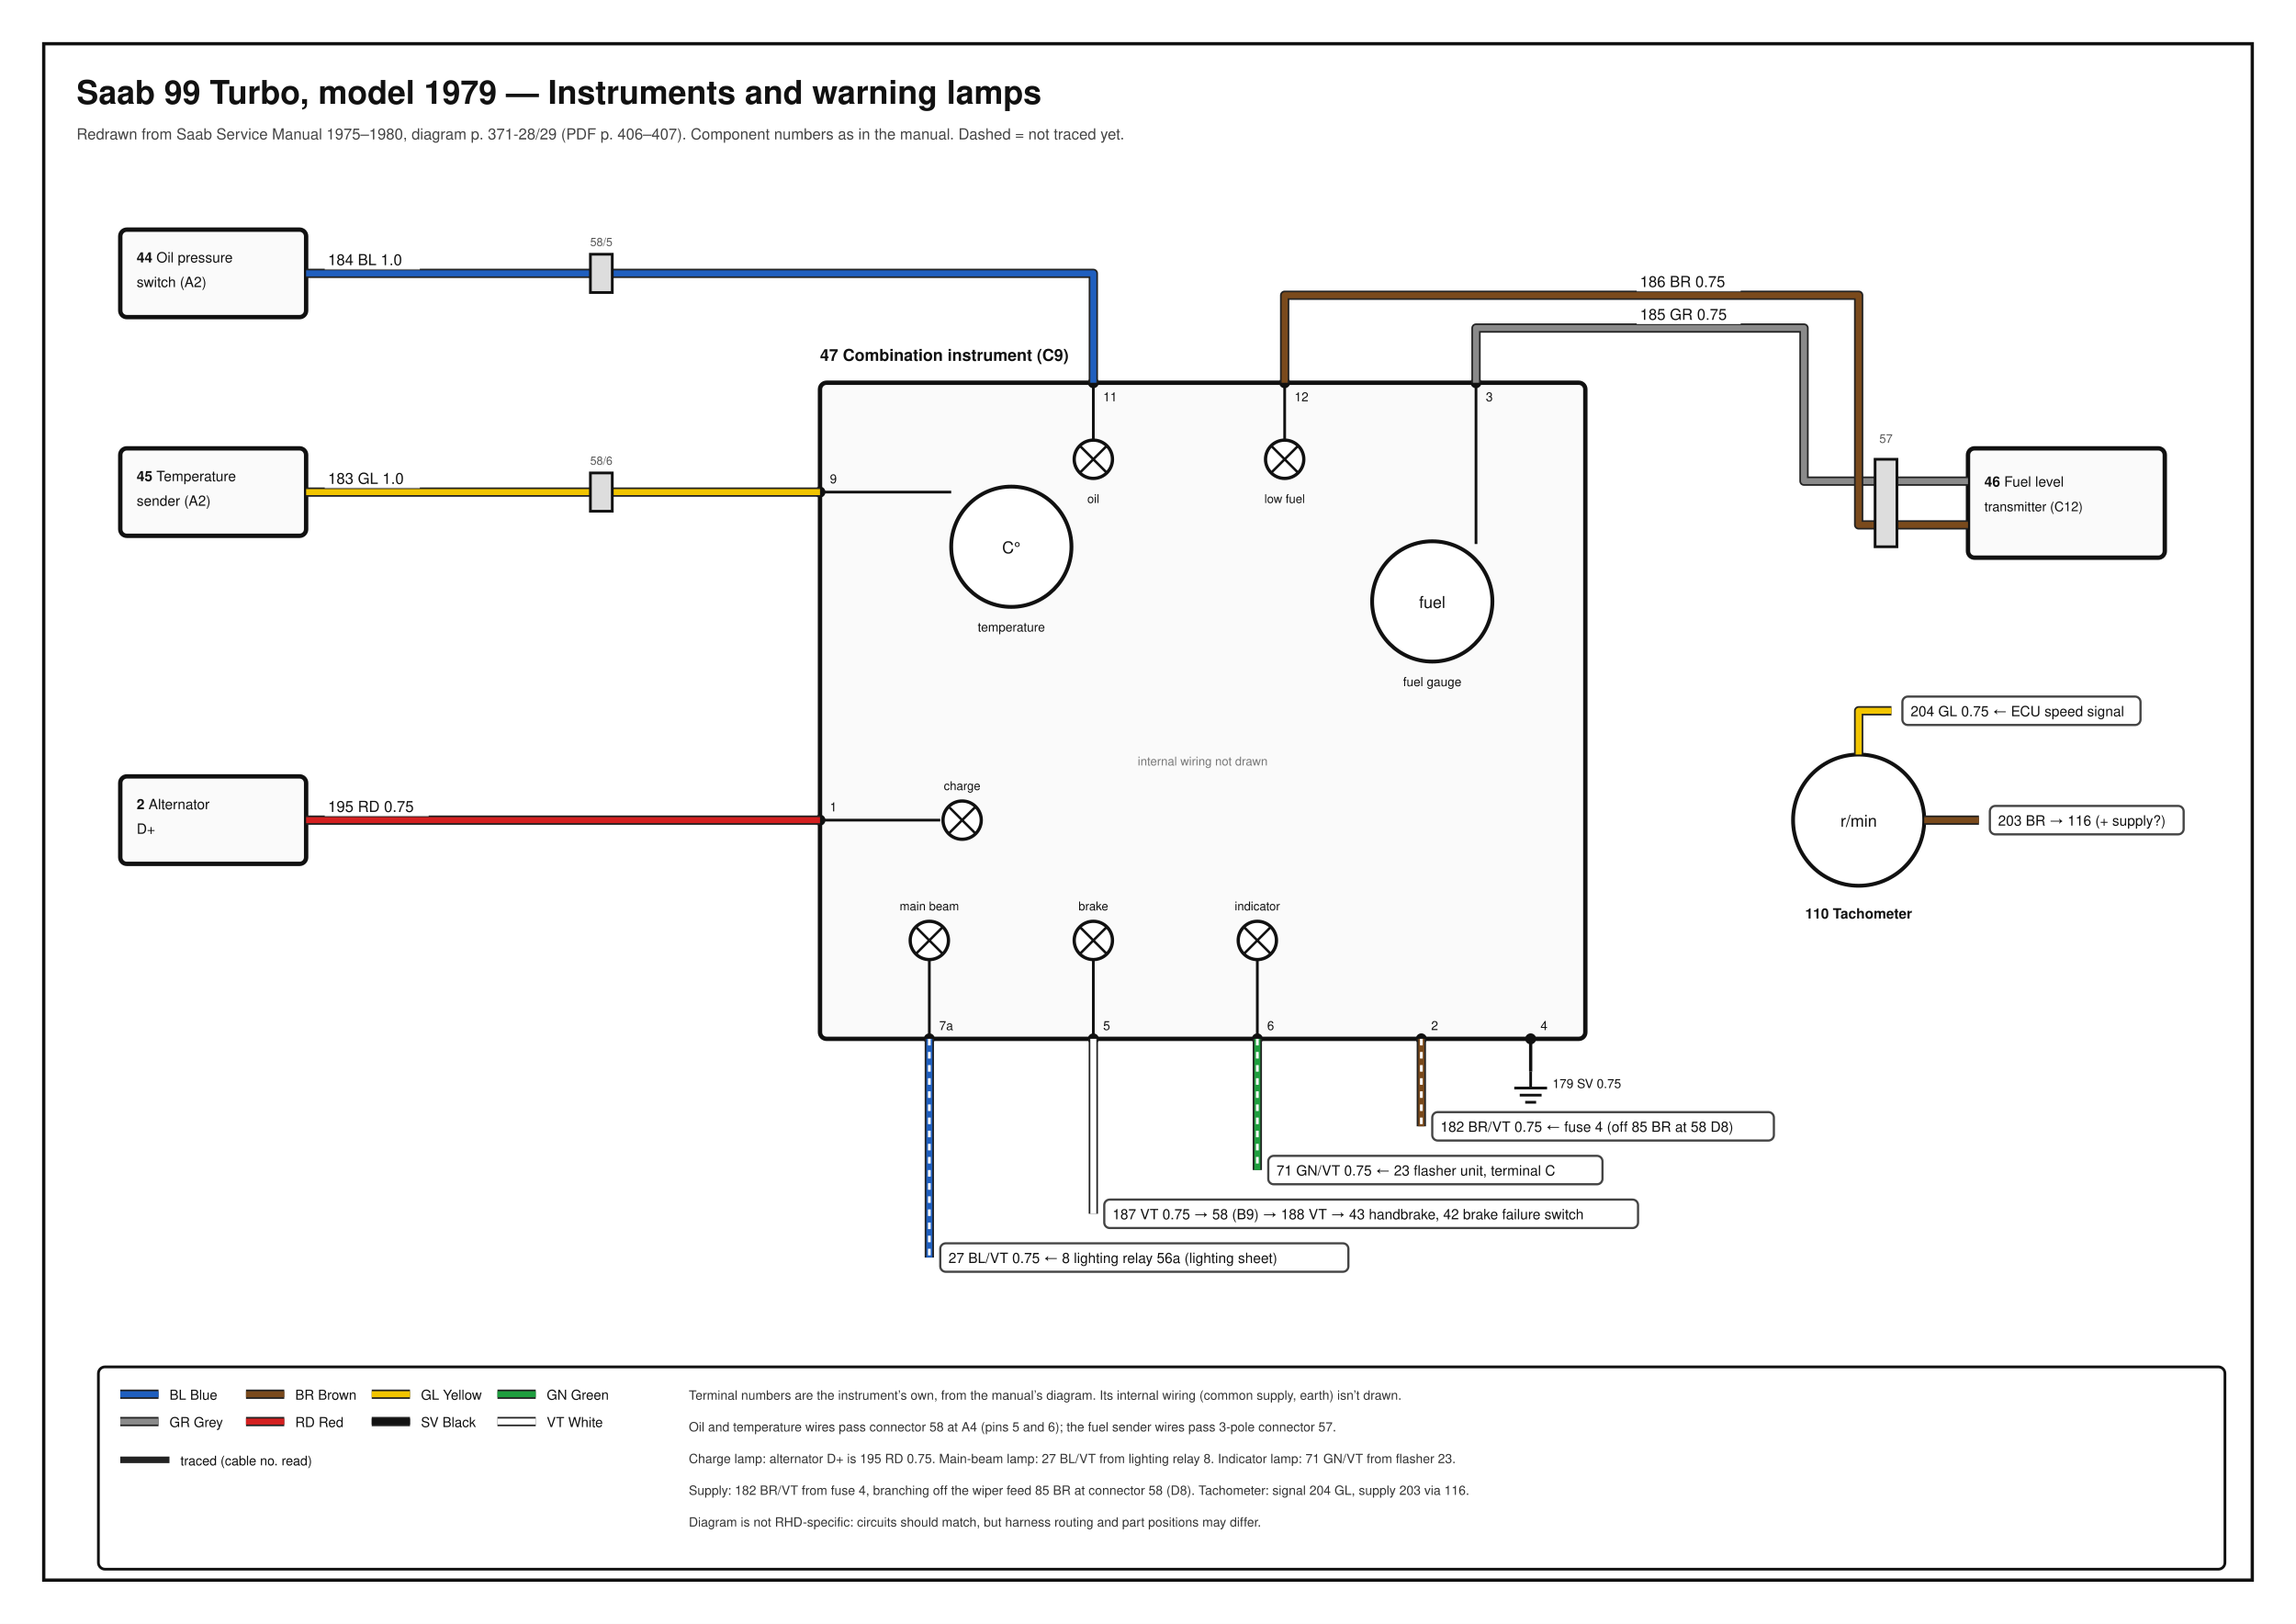
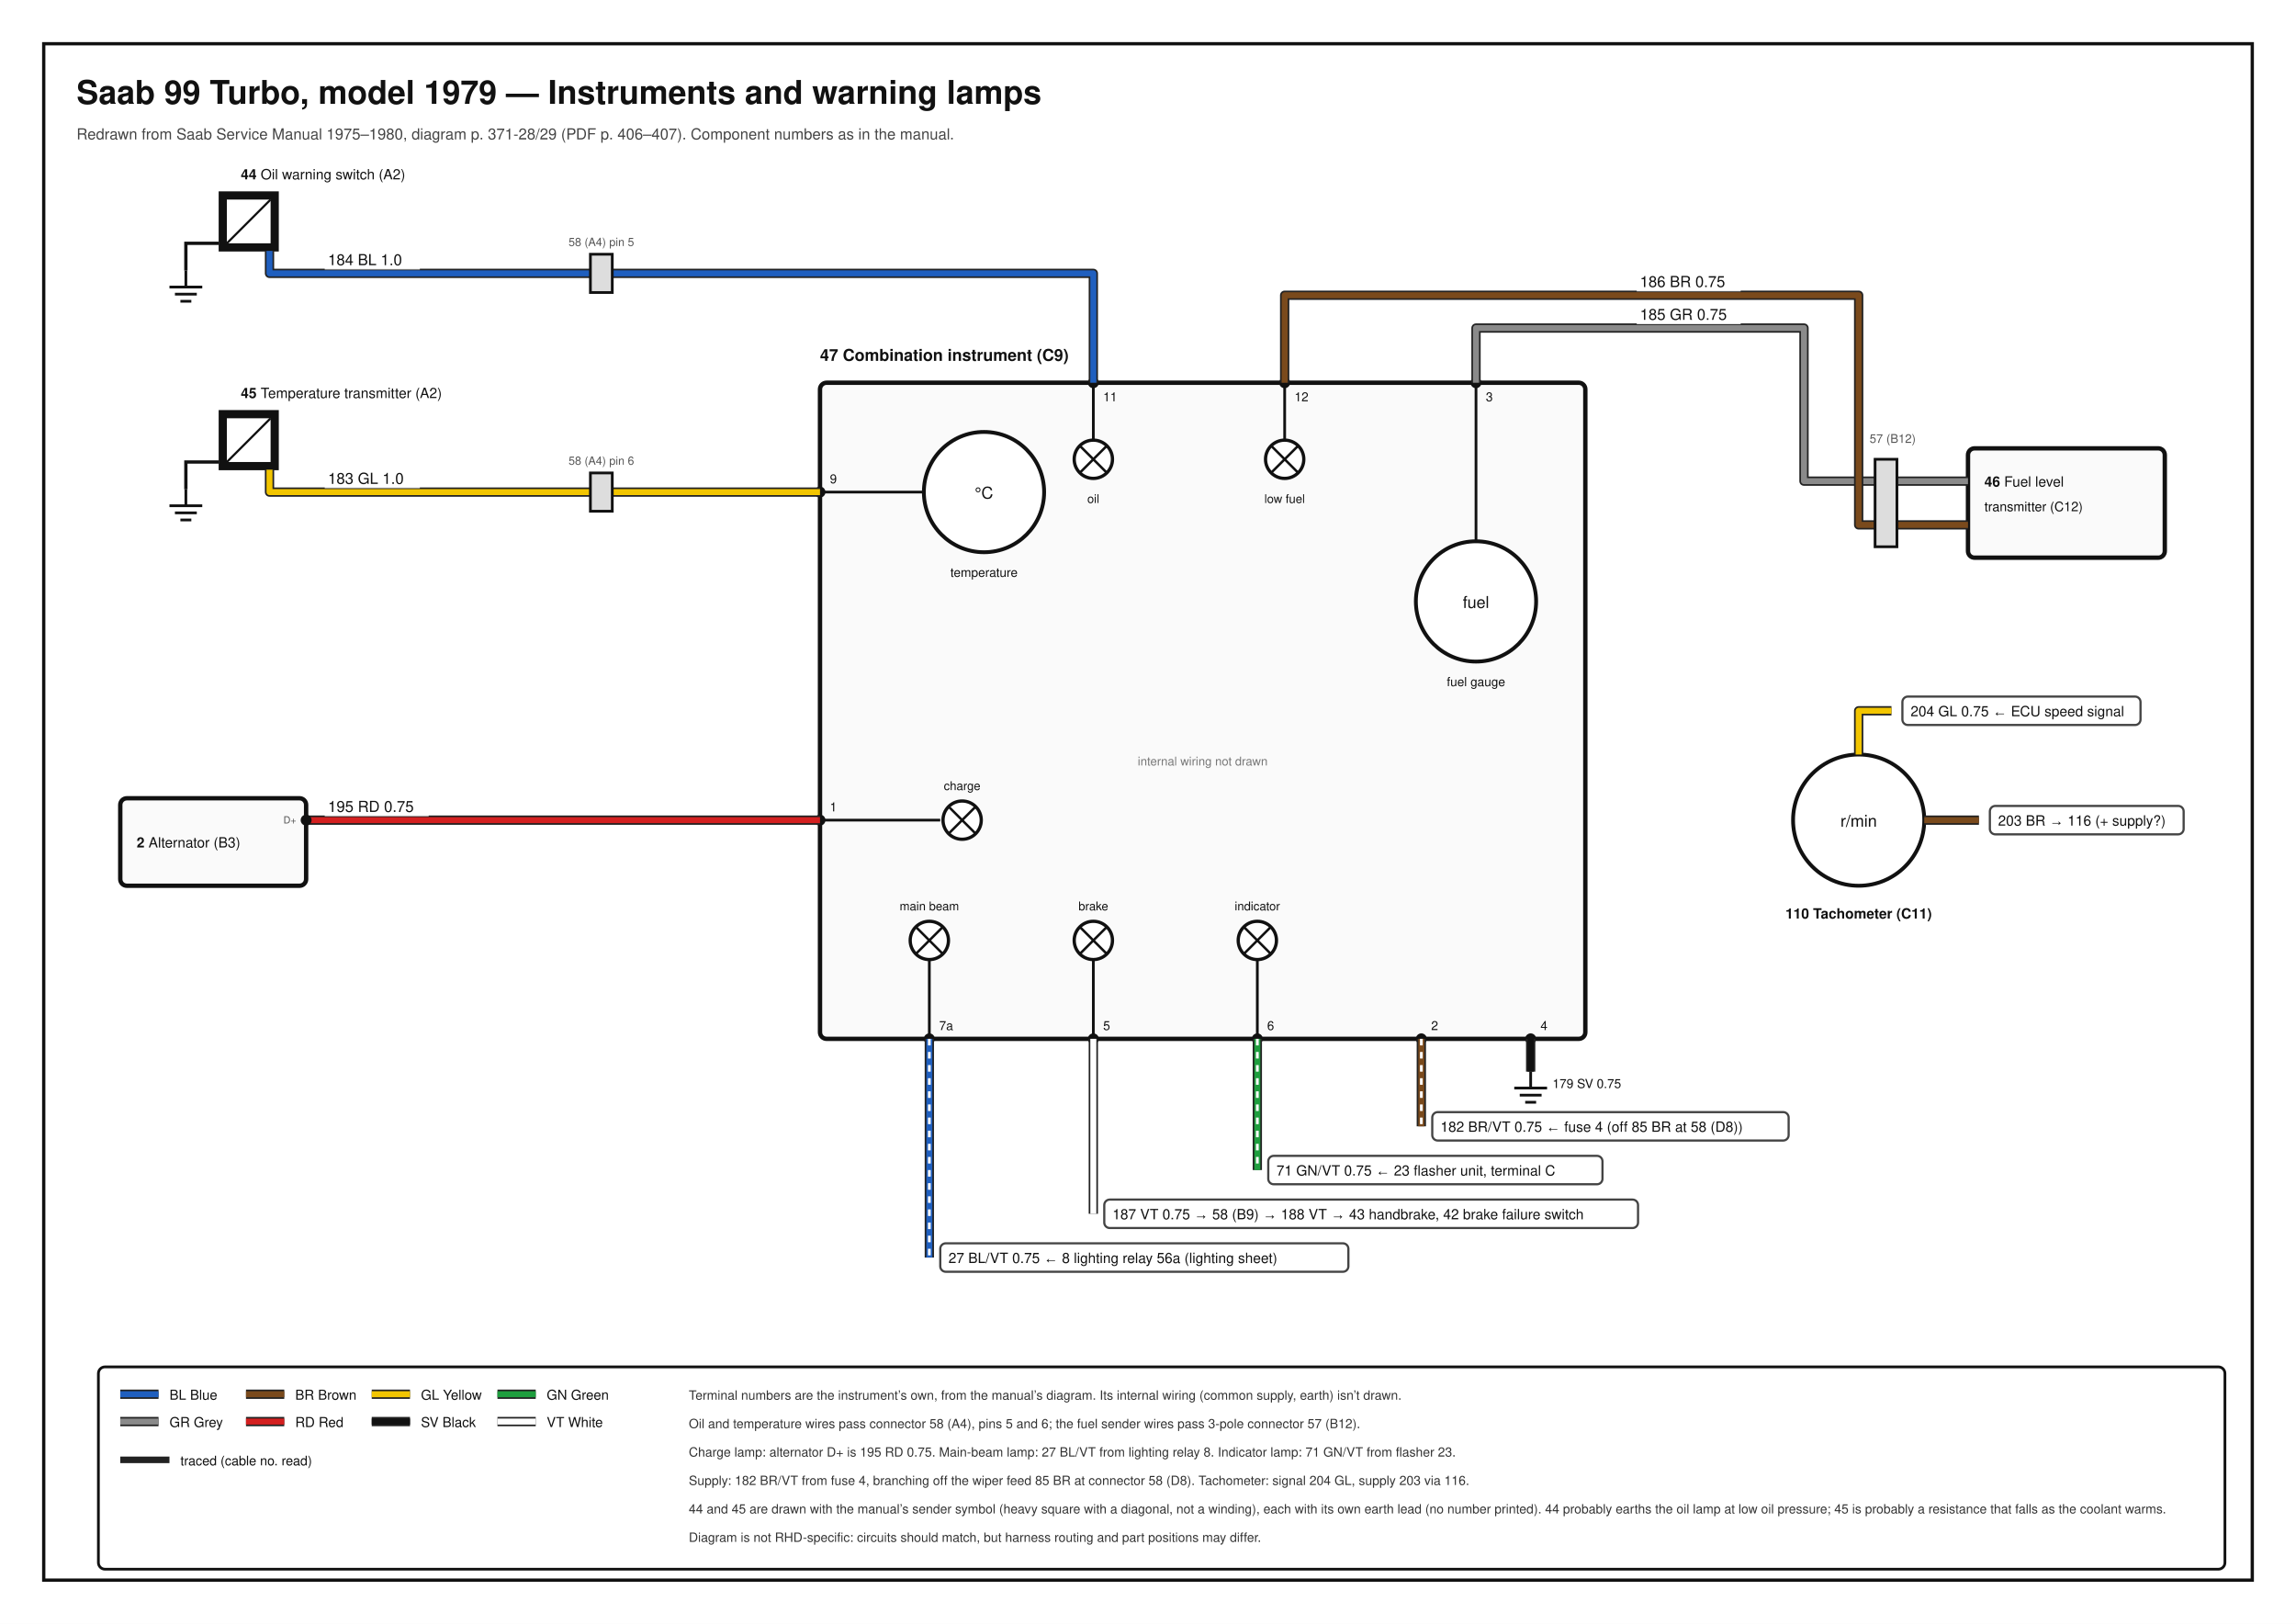
<svg xmlns="http://www.w3.org/2000/svg" width="420mm" height="297mm" viewBox="0 0 420 297" font-family="Helvetica, Arial, sans-serif">
  <rect width="420" height="297" fill="#fff" />
  <rect x="8" y="8" width="404" height="281" fill="none" stroke="#111" stroke-width=".6" />
  <text x="14" y="19" font-size="6" text-anchor="start" font-weight="bold" fill="#111">Saab 99 Turbo, model 1979 — Instruments and warning lamps</text>
-   <text x="14" y="25.5" font-size="2.8" text-anchor="start" font-weight="normal" fill="#444">Redrawn from Saab Service Manual 1975–1980, diagram p. 371-28/29 (PDF p. 406–407). Component numbers as in the manual. Dashed = not traced yet.</text>
+   <text x="14" y="25.5" font-size="2.8" text-anchor="start" font-weight="normal" fill="#444">Redrawn from Saab Service Manual 1975–1980, diagram p. 371-28/29 (PDF p. 406–407). Component numbers as in the manual.</text>
  <rect x="150" y="70" width="140" height="120" rx="1.2" fill="#fafafa" stroke="#111" stroke-width="0.8" />
  <text x="150" y="66" font-size="3" text-anchor="start" font-weight="bold" fill="#111">47 Combination instrument (C9)</text>
  <circle cx="150" cy="90" r="1.0" fill="#111" />
  <text x="151.8" y="88.4" font-size="2.3" text-anchor="start" font-weight="normal" fill="#111">9</text>
  <circle cx="150" cy="150" r="1.0" fill="#111" />
  <text x="151.8" y="148.4" font-size="2.3" text-anchor="start" font-weight="normal" fill="#111">1</text>
  <circle cx="200" cy="70" r="1.0" fill="#111" />
  <text x="201.8" y="73.4" font-size="2.3" text-anchor="start" font-weight="normal" fill="#111">11</text>
  <circle cx="235" cy="70" r="1.0" fill="#111" />
  <text x="236.8" y="73.4" font-size="2.3" text-anchor="start" font-weight="normal" fill="#111">12</text>
  <circle cx="270" cy="70" r="1.0" fill="#111" />
  <text x="271.8" y="73.4" font-size="2.3" text-anchor="start" font-weight="normal" fill="#111">3</text>
  <circle cx="170" cy="190" r="1.0" fill="#111" />
  <text x="171.8" y="188.4" font-size="2.3" text-anchor="start" font-weight="normal" fill="#111">7a</text>
  <circle cx="200" cy="190" r="1.0" fill="#111" />
  <text x="201.8" y="188.4" font-size="2.3" text-anchor="start" font-weight="normal" fill="#111">5</text>
  <circle cx="230" cy="190" r="1.0" fill="#111" />
  <text x="231.8" y="188.4" font-size="2.3" text-anchor="start" font-weight="normal" fill="#111">6</text>
  <circle cx="260" cy="190" r="1.0" fill="#111" />
  <text x="261.8" y="188.4" font-size="2.3" text-anchor="start" font-weight="normal" fill="#111">2</text>
  <circle cx="280" cy="190" r="1.0" fill="#111" />
  <text x="281.8" y="188.4" font-size="2.3" text-anchor="start" font-weight="normal" fill="#111">4</text>
-   <circle cx="185" cy="100" r="11" fill="#fff" stroke="#111" stroke-width=".7" />
-   <text x="185" y="101.2" font-size="3" text-anchor="middle" font-weight="normal" fill="#111">C°</text>
-   <path d="M150,90 H174" stroke="#111" stroke-width=".5" />
-   <text x="185" y="115.5" font-size="2.3" text-anchor="middle" font-weight="normal" fill="#111">temperature</text>
-   <circle cx="262" cy="110" r="11" fill="#fff" stroke="#111" stroke-width=".7" />
-   <text x="262" y="111.2" font-size="3" text-anchor="middle" font-weight="normal" fill="#111">fuel</text>
-   <path d="M270,70 V99.5" stroke="#111" stroke-width=".5" />
-   <text x="262" y="125.5" font-size="2.3" text-anchor="middle" font-weight="normal" fill="#111">fuel gauge</text>
+   <circle cx="180" cy="90" r="11" fill="#fff" stroke="#111" stroke-width=".7" />
+   <text x="180" y="91.2" font-size="3" text-anchor="middle" font-weight="normal" fill="#111">°C</text>
+   <path d="M150,90 H169" stroke="#111" stroke-width=".5" />
+   <text x="180" y="105.5" font-size="2.3" text-anchor="middle" font-weight="normal" fill="#111">temperature</text>
+   <circle cx="270" cy="110" r="11" fill="#fff" stroke="#111" stroke-width=".7" />
+   <text x="270" y="111.2" font-size="3" text-anchor="middle" font-weight="normal" fill="#111">fuel</text>
+   <path d="M270,70 V99" stroke="#111" stroke-width=".5" />
+   <text x="270" y="125.5" font-size="2.3" text-anchor="middle" font-weight="normal" fill="#111">fuel gauge</text>
  <path d="M200,70 L200,84" stroke="#111" stroke-width=".5" />
  <circle cx="200" cy="84" r="3.5" fill="#fff" stroke="#111" stroke-width=".6" />
  <path d="M197.55,81.55 L202.45,86.45 M197.55,86.45 L202.45,81.55" stroke="#111" stroke-width=".45" />
  <text x="200" y="92" font-size="2.2" text-anchor="middle" font-weight="normal" fill="#111">oil</text>
  <path d="M235,70 L235,84" stroke="#111" stroke-width=".5" />
  <circle cx="235" cy="84" r="3.5" fill="#fff" stroke="#111" stroke-width=".6" />
  <path d="M232.55,81.55 L237.45,86.45 M232.55,86.45 L237.45,81.55" stroke="#111" stroke-width=".45" />
  <text x="235" y="92" font-size="2.2" text-anchor="middle" font-weight="normal" fill="#111">low fuel</text>
  <path d="M150,150 L172,150" stroke="#111" stroke-width=".5" />
  <circle cx="176" cy="150" r="3.5" fill="#fff" stroke="#111" stroke-width=".6" />
  <path d="M173.55,147.55 L178.45,152.45 M173.55,152.45 L178.45,147.55" stroke="#111" stroke-width=".45" />
  <text x="176" y="144.5" font-size="2.2" text-anchor="middle" font-weight="normal" fill="#111">charge</text>
  <path d="M170,190 L170,172" stroke="#111" stroke-width=".5" />
  <circle cx="170" cy="172" r="3.5" fill="#fff" stroke="#111" stroke-width=".6" />
  <path d="M167.55,169.55 L172.45,174.45 M167.55,174.45 L172.45,169.55" stroke="#111" stroke-width=".45" />
  <text x="170" y="166.5" font-size="2.2" text-anchor="middle" font-weight="normal" fill="#111">main beam</text>
  <path d="M200,190 L200,172" stroke="#111" stroke-width=".5" />
  <circle cx="200" cy="172" r="3.5" fill="#fff" stroke="#111" stroke-width=".6" />
  <path d="M197.55,169.55 L202.45,174.45 M197.55,174.45 L202.45,169.55" stroke="#111" stroke-width=".45" />
  <text x="200" y="166.5" font-size="2.2" text-anchor="middle" font-weight="normal" fill="#111">brake</text>
  <path d="M230,190 L230,172" stroke="#111" stroke-width=".5" />
  <circle cx="230" cy="172" r="3.5" fill="#fff" stroke="#111" stroke-width=".6" />
  <path d="M227.55,169.55 L232.45,174.45 M227.55,174.45 L232.45,169.55" stroke="#111" stroke-width=".45" />
  <text x="230" y="166.5" font-size="2.2" text-anchor="middle" font-weight="normal" fill="#111">indicator</text>
  <text x="220" y="140" font-size="2.2" text-anchor="middle" font-weight="normal" fill="#777">internal wiring not drawn</text>
-   <rect x="22" y="42" width="34" height="16" rx="1.2" fill="#fafafa" stroke="#111" stroke-width="0.8" />
-   <text x="25" y="48" font-size="2.6" text-anchor="start" font-weight="normal" fill="#111">
-     <tspan font-weight="bold">44</tspan> Oil pressure</text>
-   <text x="25" y="52.5" font-size="2.6" text-anchor="start" font-weight="normal" fill="#111">switch (A2)</text>
-   <path d="M56,50 L200,50 L200,70" fill="none" stroke="#222" stroke-width="1.7" stroke-linejoin="round" />
-   <path d="M56,50 L200,50 L200,70" fill="none" stroke="#1f5fbf" stroke-width="1.1" stroke-linejoin="round" />
+   <rect x="40.75" y="35.75" width="9.5" height="9.5" fill="#fff" stroke="#111" stroke-width="1.5" />
+   <path d="M41.5,44.5 L49.5,36.5" stroke="#111" stroke-width=".4" />
+   <path d="M40,44.5 h-6 v5" stroke="#111" stroke-width=".6" fill="none" />
+   <path d="M34,49.5 v3 M31,52.5 h6 M32,53.8 h4 M33,55.1 h2" stroke="#111" stroke-width=".5" fill="none" />
+   <text x="45.5" y="32.8" font-size="2.6" text-anchor="middle" font-weight="bold" fill="#111">44</text>
+   <text x="47.69" y="32.8" font-size="2.6" text-anchor="start" font-weight="normal" fill="#111">Oil warning switch (A2)</text>
+   <path d="M49.3,45.9 L49.3,50 L200,50 L200,70" fill="none" stroke="#222" stroke-width="1.7" stroke-linejoin="round" />
+   <path d="M49.3,45.9 L49.3,50 L200,50 L200,70" fill="none" stroke="#1f5fbf" stroke-width="1.1" stroke-linejoin="round" />
  <rect x="59.4" y="45.5" width="17.4" height="3.8" fill="#fff" opacity=".85" />
  <text x="60" y="48.5" font-size="2.8" text-anchor="start" font-weight="normal" fill="#111">184 BL 1.0</text>
  <rect x="108" y="46.5" width="4" height="7" fill="#ddd" stroke="#111" stroke-width=".5" />
-   <text x="110" y="45.0" font-size="2.1" text-anchor="middle" font-weight="normal" fill="#555">58/5</text>
-   <rect x="22" y="82" width="34" height="16" rx="1.2" fill="#fafafa" stroke="#111" stroke-width="0.8" />
-   <text x="25" y="88" font-size="2.6" text-anchor="start" font-weight="normal" fill="#111">
-     <tspan font-weight="bold">45</tspan> Temperature</text>
-   <text x="25" y="92.5" font-size="2.6" text-anchor="start" font-weight="normal" fill="#111">sender (A2)</text>
-   <path d="M56,90 L150,90" fill="none" stroke="#222" stroke-width="1.7" stroke-linejoin="round" />
-   <path d="M56,90 L150,90" fill="none" stroke="#f2c500" stroke-width="1.1" stroke-linejoin="round" />
+   <text x="110" y="45.0" font-size="2.1" text-anchor="middle" font-weight="normal" fill="#555">58 (A4) pin 5</text>
+   <rect x="40.75" y="75.75" width="9.5" height="9.5" fill="#fff" stroke="#111" stroke-width="1.5" />
+   <path d="M41.5,84.5 L49.5,76.5" stroke="#111" stroke-width=".4" />
+   <path d="M40,84.5 h-6 v5" stroke="#111" stroke-width=".6" fill="none" />
+   <path d="M34,89.5 v3 M31,92.5 h6 M32,93.8 h4 M33,95.1 h2" stroke="#111" stroke-width=".5" fill="none" />
+   <text x="45.5" y="72.8" font-size="2.6" text-anchor="middle" font-weight="bold" fill="#111">45</text>
+   <text x="47.69" y="72.8" font-size="2.6" text-anchor="start" font-weight="normal" fill="#111">Temperature transmitter (A2)</text>
+   <path d="M49.3,85.9 L49.3,90 L150,90" fill="none" stroke="#222" stroke-width="1.7" stroke-linejoin="round" />
+   <path d="M49.3,85.9 L49.3,90 L150,90" fill="none" stroke="#f2c500" stroke-width="1.1" stroke-linejoin="round" />
  <rect x="59.4" y="85.5" width="17.4" height="3.8" fill="#fff" opacity=".85" />
  <text x="60" y="88.5" font-size="2.8" text-anchor="start" font-weight="normal" fill="#111">183 GL 1.0</text>
  <rect x="108" y="86.5" width="4" height="7" fill="#ddd" stroke="#111" stroke-width=".5" />
-   <text x="110" y="85.0" font-size="2.1" text-anchor="middle" font-weight="normal" fill="#555">58/6</text>
-   <rect x="22" y="142" width="34" height="16" rx="1.2" fill="#fafafa" stroke="#111" stroke-width="0.8" />
-   <text x="25" y="148" font-size="2.6" text-anchor="start" font-weight="normal" fill="#111">
-     <tspan font-weight="bold">2</tspan> Alternator</text>
-   <text x="25" y="152.5" font-size="2.6" text-anchor="start" font-weight="normal" fill="#111">D+</text>
+   <text x="110" y="85.0" font-size="2.1" text-anchor="middle" font-weight="normal" fill="#555">58 (A4) pin 6</text>
+   <rect x="22" y="146" width="34" height="16" rx="1.2" fill="#fafafa" stroke="#111" stroke-width="0.8" />
+   <text x="25" y="155" font-size="2.6" text-anchor="start" font-weight="normal" fill="#111">
+     <tspan font-weight="bold">2</tspan> Alternator (B3)</text>
  <path d="M56,150 L150,150" fill="none" stroke="#222" stroke-width="1.7" stroke-linejoin="round" />
  <path d="M56,150 L150,150" fill="none" stroke="#d42020" stroke-width="1.1" stroke-linejoin="round" />
  <rect x="59.4" y="145.5" width="19.02" height="3.8" fill="#fff" opacity=".85" />
  <text x="60" y="148.5" font-size="2.8" text-anchor="start" font-weight="normal" fill="#111">195 RD 0.75</text>
+   <circle cx="56" cy="150" r="1.0" fill="#111" />
+   <text x="54.2" y="150.6" font-size="1.8" text-anchor="end" font-weight="normal" fill="#555">D+</text>
  <rect x="360" y="82" width="36" height="20" rx="1.2" fill="#fafafa" stroke="#111" stroke-width="0.8" />
  <text x="363" y="89" font-size="2.6" text-anchor="start" font-weight="normal" fill="#111">
    <tspan font-weight="bold">46</tspan> Fuel level</text>
  <text x="363" y="93.5" font-size="2.4" text-anchor="start" font-weight="normal" fill="#111">transmitter (C12)</text>
  <path d="M360,88 L330,88 L330,60 L270,60 L270,70" fill="none" stroke="#222" stroke-width="1.7" stroke-linejoin="round" />
  <path d="M360,88 L330,88 L330,60 L270,60 L270,70" fill="none" stroke="#8a8a8a" stroke-width="1.1" stroke-linejoin="round" />
  <rect x="299.4" y="55.5" width="19.02" height="3.8" fill="#fff" opacity=".85" />
  <text x="300" y="58.5" font-size="2.8" text-anchor="start" font-weight="normal" fill="#111">185 GR 0.75</text>
  <path d="M360,96 L340,96 L340,54 L235,54 L235,70" fill="none" stroke="#222" stroke-width="1.7" stroke-linejoin="round" />
  <path d="M360,96 L340,96 L340,54 L235,54 L235,70" fill="none" stroke="#7a4a1c" stroke-width="1.1" stroke-linejoin="round" />
  <rect x="299.4" y="49.5" width="19.02" height="3.8" fill="#fff" opacity=".85" />
  <text x="300" y="52.5" font-size="2.8" text-anchor="start" font-weight="normal" fill="#111">186 BR 0.75</text>
  <rect x="343" y="84" width="4" height="16" fill="#ddd" stroke="#111" stroke-width=".5" />
-   <text x="345" y="81" font-size="2.2" text-anchor="middle" font-weight="normal" fill="#555">57</text>
+   <text x="342" y="81" font-size="2.2" text-anchor="start" font-weight="normal" fill="#555">57 (B12)</text>
  <circle cx="340" cy="150" r="12" fill="#fff" stroke="#111" stroke-width=".7" />
  <text x="340" y="151.2" font-size="3" text-anchor="middle" font-weight="normal" fill="#111">r/min</text>
-   <text x="340" y="168" font-size="2.6" text-anchor="middle" font-weight="bold" fill="#111">110 Tachometer</text>
+   <text x="340" y="168" font-size="2.6" text-anchor="middle" font-weight="bold" fill="#111">110 Tachometer (C11)</text>
  <path d="M352,150 L362,150" fill="none" stroke="#222" stroke-width="1.7" stroke-linejoin="round" />
  <path d="M352,150 L362,150" fill="none" stroke="#7a4a1c" stroke-width="1.1" stroke-linejoin="round" />
  <rect x="364" y="147.4" width="35.448" height="5.2" rx="1" fill="#fff" stroke="#444" stroke-width=".4" />
-   <text x="365.5" y="151" font-size="2.6" text-anchor="start" font-weight="normal" fill="#111">203 BR → 116 (+ supply?)</text>
+   <text x="365.5" y="151" font-size="2.6" text-anchor="start" font-weight="normal" fill="#111">203 BR <tspan font-family="Arial">→</tspan> 116 (+ supply?)</text>
  <path d="M340,138 L340,130 L346,130" fill="none" stroke="#222" stroke-width="1.7" stroke-linejoin="round" />
  <path d="M340,138 L340,130 L346,130" fill="none" stroke="#f2c500" stroke-width="1.1" stroke-linejoin="round" />
  <rect x="348" y="127.4" width="43.56" height="5.2" rx="1" fill="#fff" stroke="#444" stroke-width=".4" />
-   <text x="349.5" y="131" font-size="2.6" text-anchor="start" font-weight="normal" fill="#111">204 GL 0.75 ← ECU speed signal</text>
-   <path d="M280,190 V196" stroke="#111" stroke-width=".6" />
+   <text x="349.5" y="131" font-size="2.6" text-anchor="start" font-weight="normal" fill="#111">204 GL 0.75 <tspan font-family="Arial">←</tspan> ECU speed signal</text>
+   <path d="M280,190 L280,196" fill="none" stroke="#222" stroke-width="1.7" stroke-linejoin="round" />
+   <path d="M280,190 L280,196" fill="none" stroke="#111111" stroke-width="1.1" stroke-linejoin="round" />
  <path d="M280,196 v3 M277,199 h6 M278,200.3 h4 M279,201.6 h2" stroke="#111" stroke-width=".5" fill="none" />
  <text x="284" y="199" font-size="2.3" text-anchor="start" font-weight="normal" fill="#111">179 SV 0.75</text>
  <path d="M260,190 L260,206" fill="none" stroke="#222" stroke-width="1.7" stroke-linejoin="round" />
  <path d="M260,190 L260,206" fill="none" stroke="#7a4a1c" stroke-width="1.1" stroke-linejoin="round" />
  <path d="M260,190 L260,206" fill="none" stroke="#ffffff" stroke-width="0.5" stroke-dasharray="1.2 1.2" />
-   <rect x="262" y="203.4" width="62.488" height="5.2" rx="1" fill="#fff" stroke="#444" stroke-width=".4" />
-   <text x="263.5" y="207" font-size="2.6" text-anchor="start" font-weight="normal" fill="#111">182 BR/VT 0.75 ← fuse 4 (off 85 BR at 58 D8)</text>
+   <rect x="262" y="203.4" width="65.192" height="5.2" rx="1" fill="#fff" stroke="#444" stroke-width=".4" />
+   <text x="263.5" y="207" font-size="2.6" text-anchor="start" font-weight="normal" fill="#111">182 BR/VT 0.75 <tspan font-family="Arial">←</tspan> fuse 4 (off 85 BR at 58 (D8))</text>
  <path d="M230,190 L230,214" fill="none" stroke="#222" stroke-width="1.7" stroke-linejoin="round" />
  <path d="M230,190 L230,214" fill="none" stroke="#1e9e3e" stroke-width="1.1" stroke-linejoin="round" />
  <path d="M230,190 L230,214" fill="none" stroke="#ffffff" stroke-width="0.5" stroke-dasharray="1.2 1.2" />
  <rect x="232" y="211.4" width="61.136" height="5.2" rx="1" fill="#fff" stroke="#444" stroke-width=".4" />
-   <text x="233.5" y="215" font-size="2.6" text-anchor="start" font-weight="normal" fill="#111">71 GN/VT 0.75 ← 23 flasher unit, terminal C</text>
+   <text x="233.5" y="215" font-size="2.6" text-anchor="start" font-weight="normal" fill="#111">71 GN/VT 0.75 <tspan font-family="Arial">←</tspan> 23 flasher unit, terminal C</text>
  <path d="M200,190 L200,222" fill="none" stroke="#222" stroke-width="1.7" stroke-linejoin="round" />
  <path d="M200,190 L200,222" fill="none" stroke="#ffffff" stroke-width="1.1" stroke-linejoin="round" />
  <rect x="202" y="219.4" width="97.64" height="5.2" rx="1" fill="#fff" stroke="#444" stroke-width=".4" />
-   <text x="203.5" y="223" font-size="2.6" text-anchor="start" font-weight="normal" fill="#111">187 VT 0.75 → 58 (B9) → 188 VT → 43 handbrake, 42 brake failure switch</text>
+   <text x="203.5" y="223" font-size="2.6" text-anchor="start" font-weight="normal" fill="#111">187 VT 0.75 <tspan font-family="Arial">→</tspan> 58 (B9) <tspan font-family="Arial">→</tspan> 188 VT <tspan font-family="Arial">→</tspan> 43 handbrake, 42 brake failure switch</text>
  <path d="M170,190 L170,230" fill="none" stroke="#222" stroke-width="1.7" stroke-linejoin="round" />
  <path d="M170,190 L170,230" fill="none" stroke="#1f5fbf" stroke-width="1.1" stroke-linejoin="round" />
  <path d="M170,190 L170,230" fill="none" stroke="#ffffff" stroke-width="0.5" stroke-dasharray="1.2 1.2" />
  <rect x="172" y="227.4" width="74.656" height="5.2" rx="1" fill="#fff" stroke="#444" stroke-width=".4" />
-   <text x="173.5" y="231" font-size="2.6" text-anchor="start" font-weight="normal" fill="#111">27 BL/VT 0.75 ← 8 lighting relay 56a (lighting sheet)</text>
+   <text x="173.5" y="231" font-size="2.6" text-anchor="start" font-weight="normal" fill="#111">27 BL/VT 0.75 <tspan font-family="Arial">←</tspan> 8 lighting relay 56a (lighting sheet)</text>
  <rect x="18" y="250" width="389" height="37" rx="1.2" fill="#fff" stroke="#111" stroke-width="0.5" />
  <path d="M22,255 h7" stroke="#222" stroke-width="1.7" />
  <path d="M22,255 h7" stroke="#1f5fbf" stroke-width="1.1" />
  <text x="31" y="256" font-size="2.5" text-anchor="start" font-weight="normal" fill="#111">BL Blue</text>
  <path d="M45,255 h7" stroke="#222" stroke-width="1.7" />
  <path d="M45,255 h7" stroke="#7a4a1c" stroke-width="1.1" />
  <text x="54" y="256" font-size="2.5" text-anchor="start" font-weight="normal" fill="#111">BR Brown</text>
  <path d="M68,255 h7" stroke="#222" stroke-width="1.7" />
  <path d="M68,255 h7" stroke="#f2c500" stroke-width="1.1" />
  <text x="77" y="256" font-size="2.5" text-anchor="start" font-weight="normal" fill="#111">GL Yellow</text>
  <path d="M91,255 h7" stroke="#222" stroke-width="1.7" />
  <path d="M91,255 h7" stroke="#1e9e3e" stroke-width="1.1" />
  <text x="100" y="256" font-size="2.5" text-anchor="start" font-weight="normal" fill="#111">GN Green</text>
  <path d="M22,260 h7" stroke="#222" stroke-width="1.7" />
  <path d="M22,260 h7" stroke="#8a8a8a" stroke-width="1.1" />
  <text x="31" y="261" font-size="2.5" text-anchor="start" font-weight="normal" fill="#111">GR Grey</text>
  <path d="M45,260 h7" stroke="#222" stroke-width="1.7" />
  <path d="M45,260 h7" stroke="#d42020" stroke-width="1.1" />
  <text x="54" y="261" font-size="2.5" text-anchor="start" font-weight="normal" fill="#111">RD Red</text>
  <path d="M68,260 h7" stroke="#222" stroke-width="1.7" />
  <path d="M68,260 h7" stroke="#111111" stroke-width="1.1" />
  <text x="77" y="261" font-size="2.5" text-anchor="start" font-weight="normal" fill="#111">SV Black</text>
  <path d="M91,260 h7" stroke="#222" stroke-width="1.7" />
  <path d="M91,260 h7" stroke="#ffffff" stroke-width="1.1" />
  <text x="100" y="261" font-size="2.5" text-anchor="start" font-weight="normal" fill="#111">VT White</text>
  <path d="M22,267 h9" stroke="#222" stroke-width="1.2" />
  <text x="33" y="268" font-size="2.4" text-anchor="start" font-weight="normal" fill="#111">traced (cable no. read)</text>
  <text x="126" y="256.0" font-size="2.35" text-anchor="start" font-weight="normal" fill="#333">Terminal numbers are the instrument’s own, from the manual’s diagram. Its internal wiring (common supply, earth) isn’t drawn.</text>
-   <text x="126" y="261.8" font-size="2.35" text-anchor="start" font-weight="normal" fill="#333">Oil and temperature wires pass connector 58 at A4 (pins 5 and 6); the fuel sender wires pass 3-pole connector 57.</text>
-   <text x="126" y="267.6" font-size="2.35" text-anchor="start" font-weight="normal" fill="#333">Charge lamp: alternator D+ is 195 RD 0.75. Main-beam lamp: 27 BL/VT from lighting relay 8. Indicator lamp: 71 GN/VT from flasher 23.</text>
-   <text x="126" y="273.4" font-size="2.35" text-anchor="start" font-weight="normal" fill="#333">Supply: 182 BR/VT from fuse 4, branching off the wiper feed 85 BR at connector 58 (D8). Tachometer: signal 204 GL, supply 203 via 116.</text>
-   <text x="126" y="279.2" font-size="2.35" text-anchor="start" font-weight="normal" fill="#333">Diagram is not RHD-specific: circuits should match, but harness routing and part positions may differ.</text>
+   <text x="126" y="261.2" font-size="2.35" text-anchor="start" font-weight="normal" fill="#333">Oil and temperature wires pass connector 58 (A4), pins 5 and 6; the fuel sender wires pass 3-pole connector 57 (B12).</text>
+   <text x="126" y="266.4" font-size="2.35" text-anchor="start" font-weight="normal" fill="#333">Charge lamp: alternator D+ is 195 RD 0.75. Main-beam lamp: 27 BL/VT from lighting relay 8. Indicator lamp: 71 GN/VT from flasher 23.</text>
+   <text x="126" y="271.6" font-size="2.35" text-anchor="start" font-weight="normal" fill="#333">Supply: 182 BR/VT from fuse 4, branching off the wiper feed 85 BR at connector 58 (D8). Tachometer: signal 204 GL, supply 203 via 116.</text>
+   <text x="126" y="276.8" font-size="2.35" text-anchor="start" font-weight="normal" fill="#333">44 and 45 are drawn with the manual’s sender symbol (heavy square with a diagonal, not a winding), each with its own earth lead (no number printed). 44 probably earths the oil lamp at low oil pressure; 45 is probably a resistance that falls as the coolant warms.</text>
+   <text x="126" y="282.0" font-size="2.35" text-anchor="start" font-weight="normal" fill="#333">Diagram is not RHD-specific: circuits should match, but harness routing and part positions may differ.</text>
</svg>
